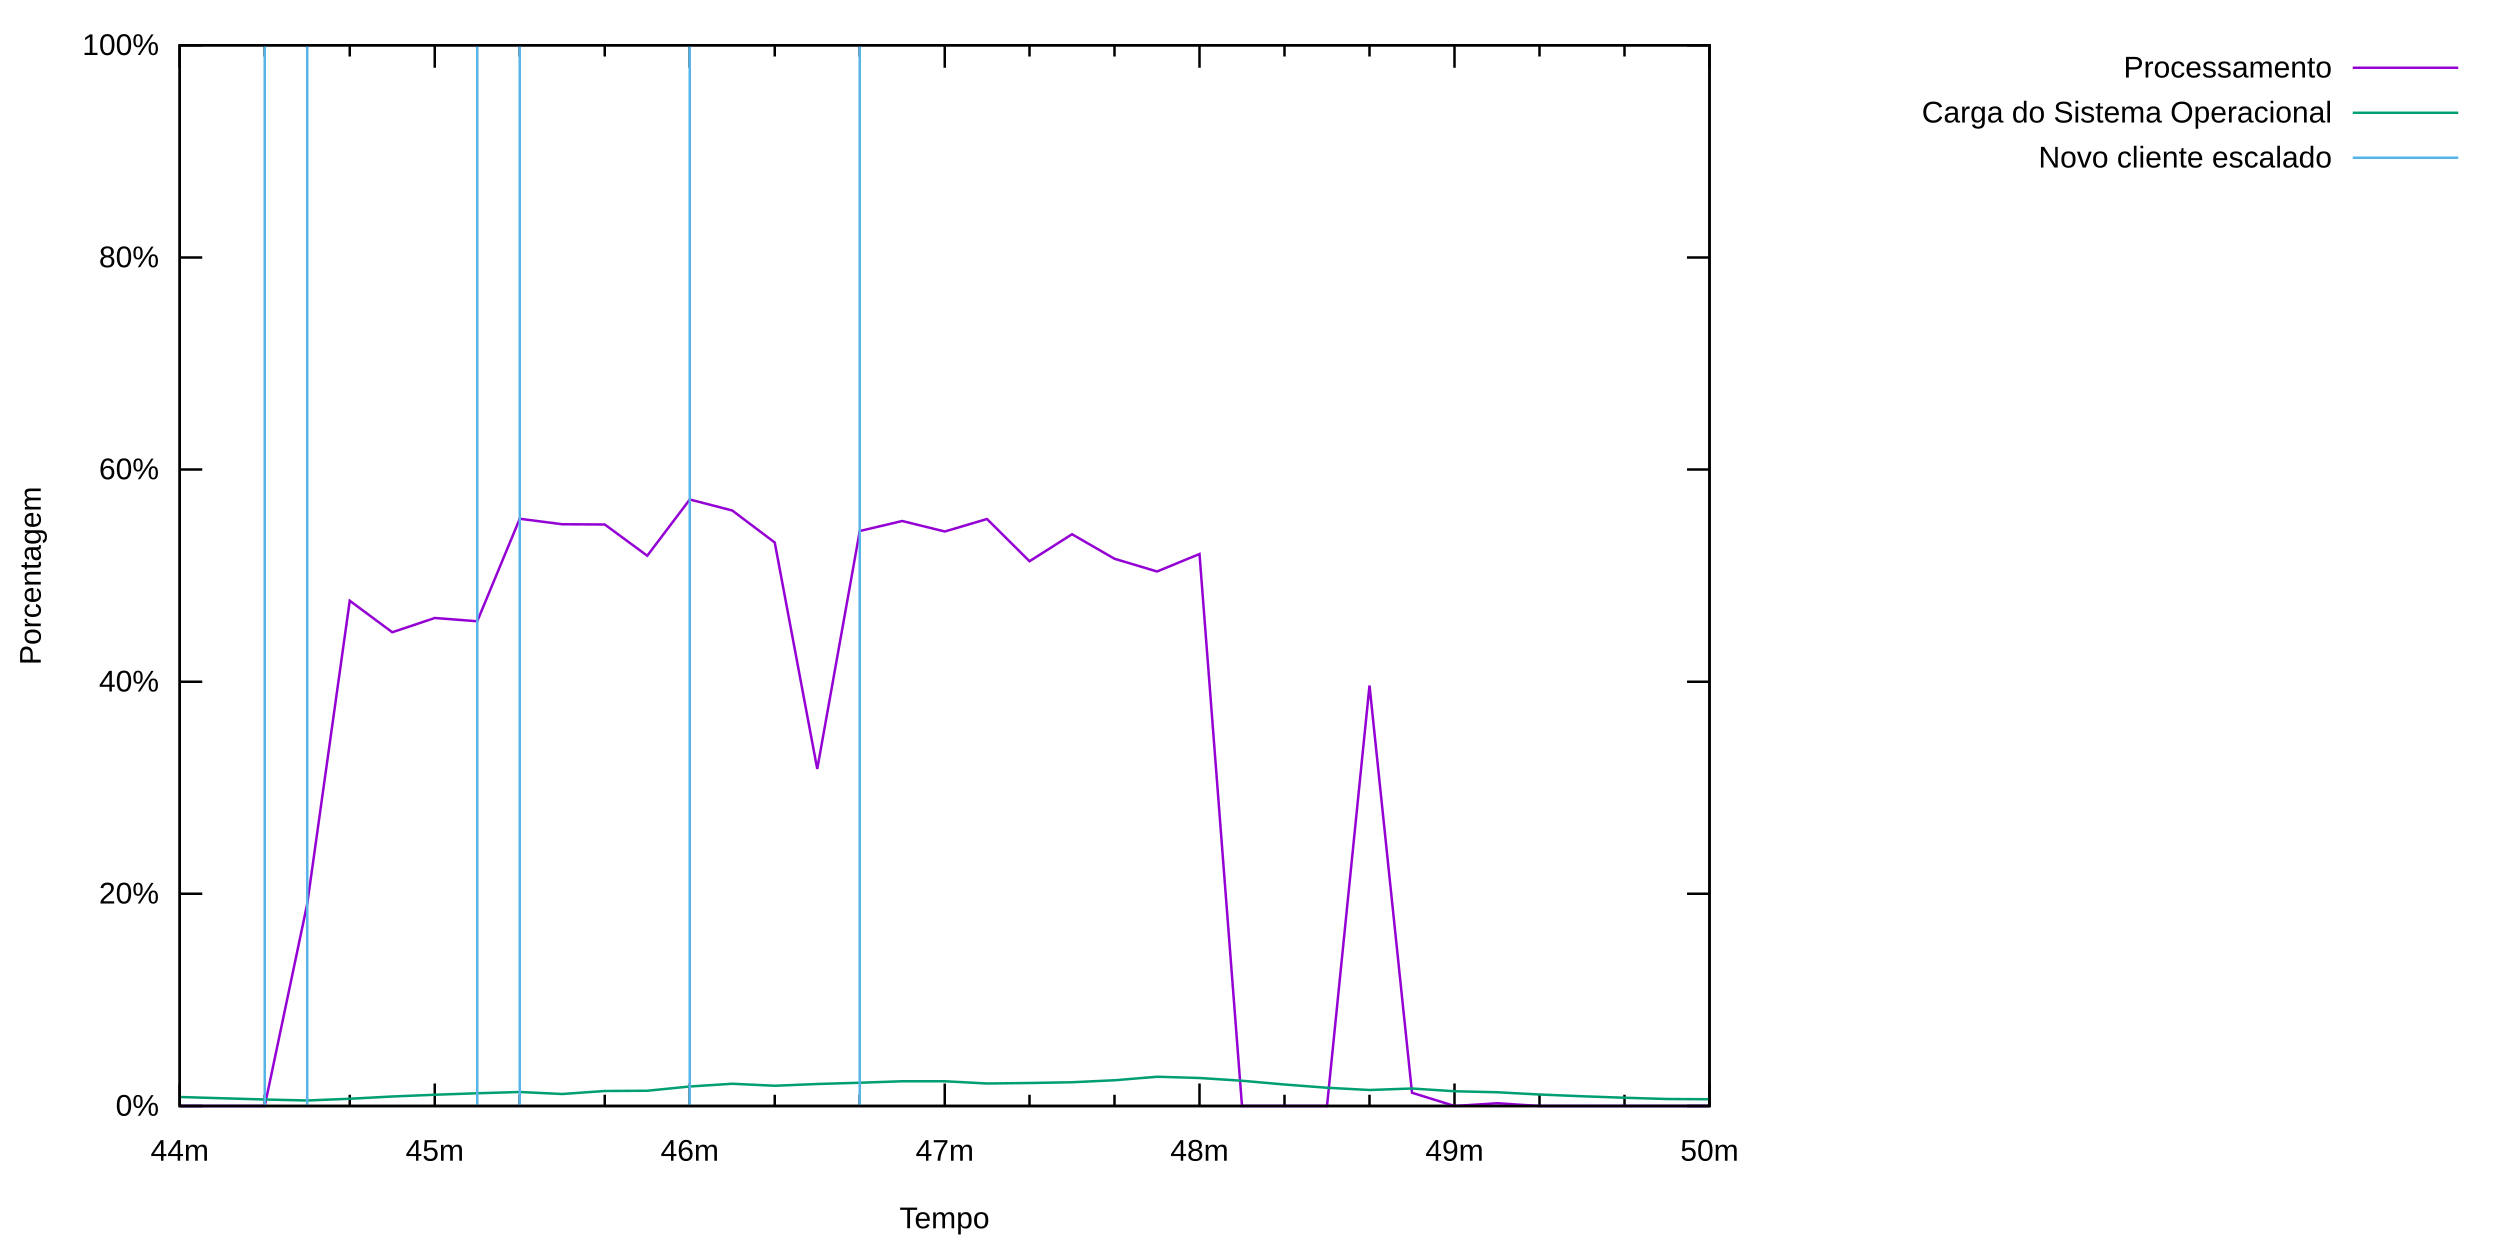
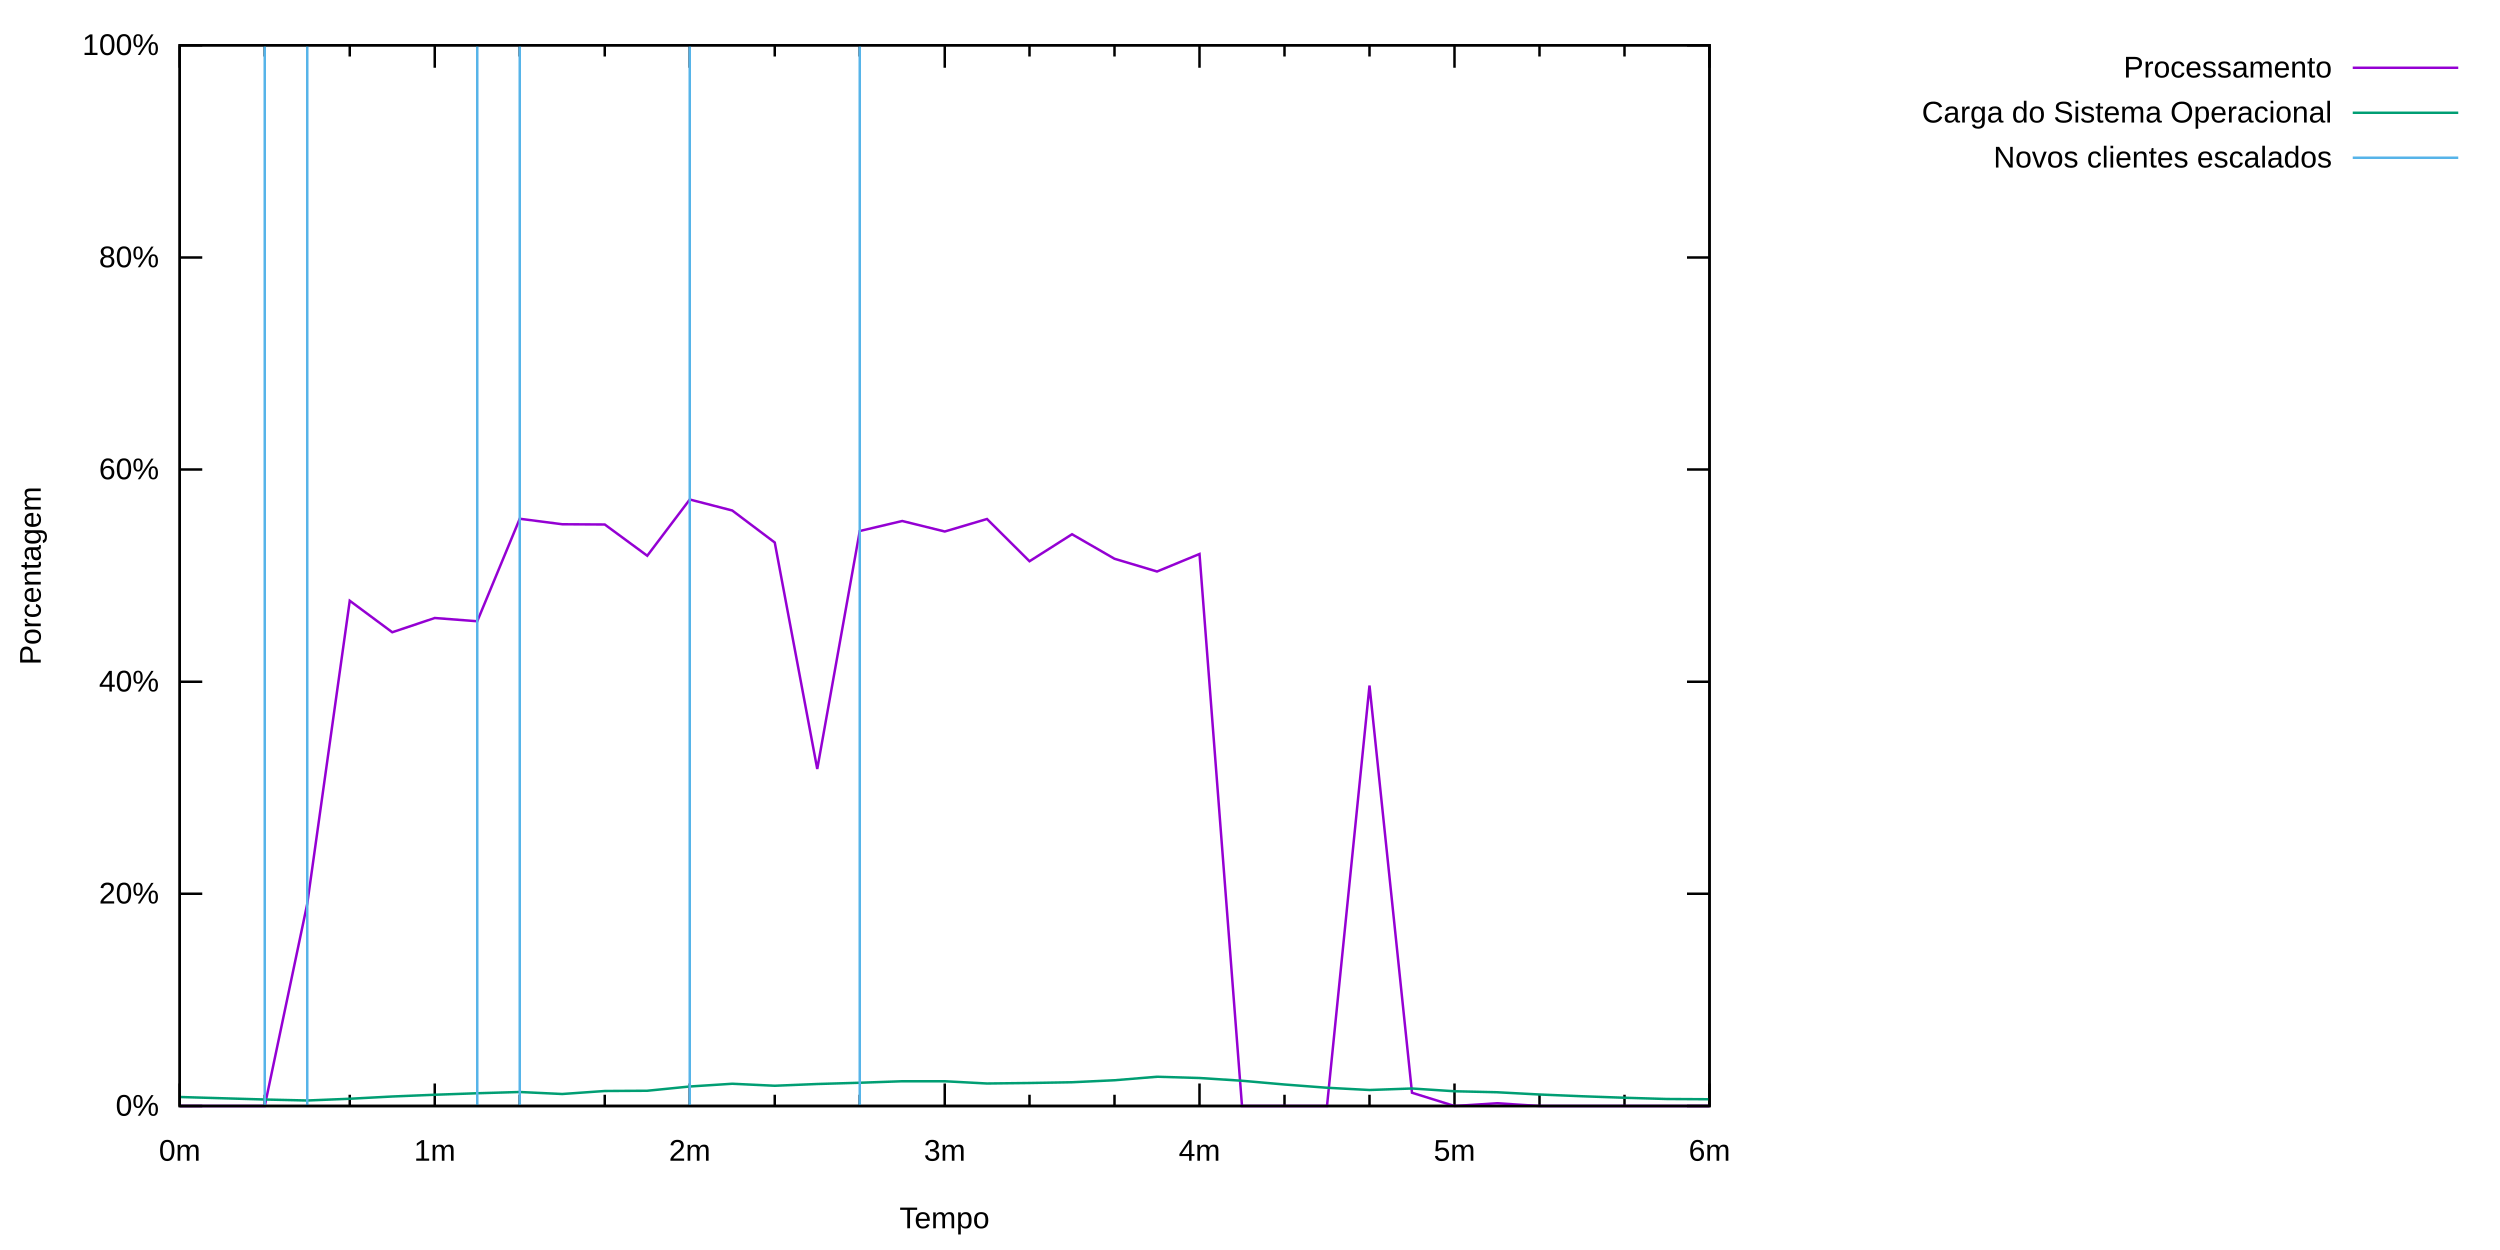
<svg xmlns="http://www.w3.org/2000/svg" xmlns:xlink="http://www.w3.org/1999/xlink" width="1000" height="500" viewBox="0 0 1000 500">
  <g id="gnuplot_canvas">
    <rect x="0" y="0" width="1000" height="500" fill="none" />
    <defs>
      <circle id="gpDot" r="0.5" stroke-width="0.5" stroke="currentColor" />
      <path id="gpPt0" stroke-width="0.222" stroke="currentColor" d="M-1,0 h2 M0,-1 v2" />
      <path id="gpPt1" stroke-width="0.222" stroke="currentColor" d="M-1,-1 L1,1 M1,-1 L-1,1" />
      <path id="gpPt2" stroke-width="0.222" stroke="currentColor" d="M-1,0 L1,0 M0,-1 L0,1 M-1,-1 L1,1 M-1,1 L1,-1" />
      <rect id="gpPt3" stroke-width="0.222" stroke="currentColor" x="-1" y="-1" width="2" height="2" />
      <rect id="gpPt4" stroke-width="0.222" stroke="currentColor" fill="currentColor" x="-1" y="-1" width="2" height="2" />
      <circle id="gpPt5" stroke-width="0.222" stroke="currentColor" cx="0" cy="0" r="1" />
      <use xlink:href="#gpPt5" id="gpPt6" fill="currentColor" stroke="none" />
      <path id="gpPt7" stroke-width="0.222" stroke="currentColor" d="M0,-1.33 L-1.33,0.67 L1.33,0.67 z" />
      <use xlink:href="#gpPt7" id="gpPt8" fill="currentColor" stroke="none" />
      <use xlink:href="#gpPt7" id="gpPt9" stroke="currentColor" transform="rotate(180)" />
      <use xlink:href="#gpPt9" id="gpPt10" fill="currentColor" stroke="none" />
      <use xlink:href="#gpPt3" id="gpPt11" stroke="currentColor" transform="rotate(45)" />
      <use xlink:href="#gpPt11" id="gpPt12" fill="currentColor" stroke="none" />
      <path id="gpPt13" stroke-width="0.222" stroke="currentColor" d="M0,1.330 L1.265,0.411 L0.782,-1.067 L-0.782,-1.076 L-1.265,0.411 z" />
      <use xlink:href="#gpPt13" id="gpPt14" fill="currentColor" stroke="none" />
      <filter id="textbox" filterUnits="objectBoundingBox" x="0" y="0" height="1" width="1">
        <feFlood flood-color="white" flood-opacity="1" result="bgnd" />
        <feComposite in="SourceGraphic" in2="bgnd" operator="atop" />
      </filter>
      <filter id="greybox" filterUnits="objectBoundingBox" x="0" y="0" height="1" width="1">
        <feFlood flood-color="lightgrey" flood-opacity="1" result="grey" />
        <feComposite in="SourceGraphic" in2="grey" operator="atop" />
      </filter>
    </defs>
    <g fill="none" color="white" stroke="black" stroke-width="1.00" stroke-linecap="butt" stroke-linejoin="miter">
</g>
    <g fill="none" color="black" stroke="currentColor" stroke-width="1.00" stroke-linecap="butt" stroke-linejoin="miter">
      <path stroke="black" d="M71.9,442.4 L80.9,442.4 M683.8,442.4 L674.8,442.4  " />
      <g transform="translate(63.6,446.3)" stroke="none" fill="black" font-family="Arial" font-size="12.00" text-anchor="end">
        <text>
          <tspan font-family="Arial">0%</tspan>
        </text>
      </g>
    </g>
    <g fill="none" color="black" stroke="currentColor" stroke-width="1.00" stroke-linecap="butt" stroke-linejoin="miter">
      <path stroke="black" d="M71.9,357.5 L80.9,357.5 M683.8,357.5 L674.8,357.5  " />
      <g transform="translate(63.6,361.4)" stroke="none" fill="black" font-family="Arial" font-size="12.00" text-anchor="end">
        <text>
          <tspan font-family="Arial">20%</tspan>
        </text>
      </g>
    </g>
    <g fill="none" color="black" stroke="currentColor" stroke-width="1.00" stroke-linecap="butt" stroke-linejoin="miter">
      <path stroke="black" d="M71.9,272.7 L80.9,272.7 M683.8,272.7 L674.8,272.7  " />
      <g transform="translate(63.6,276.6)" stroke="none" fill="black" font-family="Arial" font-size="12.00" text-anchor="end">
        <text>
          <tspan font-family="Arial">40%</tspan>
        </text>
      </g>
    </g>
    <g fill="none" color="black" stroke="currentColor" stroke-width="1.00" stroke-linecap="butt" stroke-linejoin="miter">
      <path stroke="black" d="M71.9,187.8 L80.9,187.8 M683.8,187.8 L674.8,187.8  " />
      <g transform="translate(63.6,191.7)" stroke="none" fill="black" font-family="Arial" font-size="12.00" text-anchor="end">
        <text>
          <tspan font-family="Arial">60%</tspan>
        </text>
      </g>
    </g>
    <g fill="none" color="black" stroke="currentColor" stroke-width="1.00" stroke-linecap="butt" stroke-linejoin="miter">
      <path stroke="black" d="M71.9,103.0 L80.9,103.0 M683.8,103.0 L674.8,103.0  " />
      <g transform="translate(63.6,106.9)" stroke="none" fill="black" font-family="Arial" font-size="12.00" text-anchor="end">
        <text>
          <tspan font-family="Arial">80%</tspan>
        </text>
      </g>
    </g>
    <g fill="none" color="black" stroke="currentColor" stroke-width="1.00" stroke-linecap="butt" stroke-linejoin="miter">
      <path stroke="black" d="M71.9,18.1 L80.9,18.1 M683.8,18.1 L674.8,18.1  " />
      <g transform="translate(63.6,22.0)" stroke="none" fill="black" font-family="Arial" font-size="12.00" text-anchor="end">
        <text>
          <tspan font-family="Arial">100%</tspan>
        </text>
      </g>
    </g>
    <g fill="none" color="black" stroke="currentColor" stroke-width="1.00" stroke-linecap="butt" stroke-linejoin="miter">
      <path stroke="black" d="M71.9,442.4 L71.9,433.4 M71.9,18.1 L71.9,27.1  " />
      <g transform="translate(71.9,464.3)" stroke="none" fill="black" font-family="Arial" font-size="12.00" text-anchor="middle">
        <text>
-           <tspan font-family="Arial">44m</tspan>
+           <tspan font-family="Arial">0m</tspan>
        </text>
      </g>
    </g>
    <g fill="none" color="black" stroke="currentColor" stroke-width="1.00" stroke-linecap="butt" stroke-linejoin="miter">
      <path stroke="black" d="M105.9,442.4 L105.9,437.9 M105.9,18.1 L105.9,22.6 M139.9,442.4 L139.9,437.9 M139.9,18.1 L139.9,22.6   M173.9,442.4 L173.9,433.4 M173.9,18.1 L173.9,27.1  " />
      <g transform="translate(173.9,464.3)" stroke="none" fill="black" font-family="Arial" font-size="12.00" text-anchor="middle">
        <text>
-           <tspan font-family="Arial">45m</tspan>
+           <tspan font-family="Arial">1m</tspan>
        </text>
      </g>
    </g>
    <g fill="none" color="black" stroke="currentColor" stroke-width="1.00" stroke-linecap="butt" stroke-linejoin="miter">
      <path stroke="black" d="M207.9,442.4 L207.9,437.9 M207.9,18.1 L207.9,22.6 M241.9,442.4 L241.9,437.9 M241.9,18.1 L241.9,22.6   M275.9,442.4 L275.9,433.4 M275.9,18.1 L275.9,27.1  " />
      <g transform="translate(275.9,464.3)" stroke="none" fill="black" font-family="Arial" font-size="12.00" text-anchor="middle">
        <text>
-           <tspan font-family="Arial">46m</tspan>
+           <tspan font-family="Arial">2m</tspan>
        </text>
      </g>
    </g>
    <g fill="none" color="black" stroke="currentColor" stroke-width="1.00" stroke-linecap="butt" stroke-linejoin="miter">
      <path stroke="black" d="M309.9,442.4 L309.9,437.9 M309.9,18.1 L309.9,22.6 M343.9,442.4 L343.9,437.9 M343.9,18.1 L343.9,22.6   M377.9,442.4 L377.9,433.4 M377.9,18.1 L377.9,27.1  " />
      <g transform="translate(377.9,464.3)" stroke="none" fill="black" font-family="Arial" font-size="12.00" text-anchor="middle">
        <text>
-           <tspan font-family="Arial">47m</tspan>
+           <tspan font-family="Arial">3m</tspan>
        </text>
      </g>
    </g>
    <g fill="none" color="black" stroke="currentColor" stroke-width="1.00" stroke-linecap="butt" stroke-linejoin="miter">
      <path stroke="black" d="M411.8,442.4 L411.8,437.9 M411.8,18.1 L411.8,22.6 M445.8,442.4 L445.8,437.9 M445.8,18.1 L445.8,22.6   M479.8,442.4 L479.8,433.4 M479.8,18.1 L479.8,27.1  " />
      <g transform="translate(479.8,464.3)" stroke="none" fill="black" font-family="Arial" font-size="12.00" text-anchor="middle">
        <text>
-           <tspan font-family="Arial">48m</tspan>
+           <tspan font-family="Arial">4m</tspan>
        </text>
      </g>
    </g>
    <g fill="none" color="black" stroke="currentColor" stroke-width="1.00" stroke-linecap="butt" stroke-linejoin="miter">
      <path stroke="black" d="M513.8,442.4 L513.8,437.9 M513.8,18.1 L513.8,22.6 M547.8,442.4 L547.8,437.9 M547.8,18.1 L547.8,22.6   M581.8,442.4 L581.8,433.4 M581.8,18.1 L581.8,27.1  " />
      <g transform="translate(581.8,464.3)" stroke="none" fill="black" font-family="Arial" font-size="12.00" text-anchor="middle">
        <text>
-           <tspan font-family="Arial">49m</tspan>
+           <tspan font-family="Arial">5m</tspan>
        </text>
      </g>
    </g>
    <g fill="none" color="black" stroke="currentColor" stroke-width="1.00" stroke-linecap="butt" stroke-linejoin="miter">
      <path stroke="black" d="M615.8,442.4 L615.8,437.9 M615.8,18.1 L615.8,22.6 M649.8,442.4 L649.8,437.9 M649.8,18.1 L649.8,22.6   M683.8,442.4 L683.8,433.4 M683.8,18.1 L683.8,27.1  " />
      <g transform="translate(683.8,464.3)" stroke="none" fill="black" font-family="Arial" font-size="12.00" text-anchor="middle">
        <text>
-           <tspan font-family="Arial">50m</tspan>
+           <tspan font-family="Arial">6m</tspan>
        </text>
      </g>
    </g>
    <g fill="none" color="black" stroke="currentColor" stroke-width="1.00" stroke-linecap="butt" stroke-linejoin="miter">
</g>
    <g fill="none" color="black" stroke="currentColor" stroke-width="1.00" stroke-linecap="butt" stroke-linejoin="miter">
      <path stroke="black" d="M71.9,18.1 L71.9,442.4 L683.8,442.4 L683.8,18.1 L71.9,18.1 Z  " />
    </g>
    <g fill="none" color="black" stroke="currentColor" stroke-width="1.00" stroke-linecap="butt" stroke-linejoin="miter">
      <g transform="translate(16.3,230.3) rotate(270)" stroke="none" fill="black" font-family="arial" font-size="12.00" text-anchor="middle">
        <text>
          <tspan font-family="arial">Porcentagem</tspan>
        </text>
      </g>
    </g>
    <g fill="none" color="black" stroke="currentColor" stroke-width="1.00" stroke-linecap="butt" stroke-linejoin="miter">
      <g transform="translate(377.8,491.3)" stroke="none" fill="black" font-family="arial" font-size="12.00" text-anchor="middle">
        <text>
          <tspan font-family="arial">Tempo</tspan>
        </text>
      </g>
    </g>
    <g fill="none" color="black" stroke="currentColor" stroke-width="1.00" stroke-linecap="butt" stroke-linejoin="miter">
</g>
    <g id="gnuplot_plot_1">
      <g fill="none" color="black" stroke="currentColor" stroke-width="1.00" stroke-linecap="butt" stroke-linejoin="miter">
        <g transform="translate(932.8,31.0)" stroke="none" fill="black" font-family="arial" font-size="12.00" text-anchor="end">
          <text>
            <tspan font-family="arial">Processamento</tspan>
          </text>
        </g>
      </g>
      <g fill="none" color="black" stroke="currentColor" stroke-width="1.00" stroke-linecap="butt" stroke-linejoin="miter">
        <path stroke="rgb(148,   0, 211)" d="M941.1,27.1 L983.3,27.1 M71.9,442.4 L88.9,442.4 L105.9,442.4 L122.9,361.5 L139.9,240.3 L156.9,252.9   L173.9,247.2 L190.9,248.5 L207.9,207.5 L224.9,209.7 L241.9,209.8 L258.9,222.3 L275.9,199.8 L292.9,204.2   L309.9,217.0 L326.9,307.6 L343.9,212.4 L360.9,208.4 L377.9,212.6 L394.8,207.6 L411.8,224.5 L428.8,213.7   L445.8,223.5 L462.8,228.6 L479.8,221.6 L496.8,442.4 L513.8,442.4 L530.8,442.4 L547.8,274.2 L564.8,437.1   L581.8,442.4 L598.8,441.3 L615.8,442.4 L632.8,442.4 L649.8,442.4 L666.8,442.4 L683.8,442.4  " />
      </g>
    </g>
    <g id="gnuplot_plot_2">
      <g fill="none" color="black" stroke="currentColor" stroke-width="1.00" stroke-linecap="butt" stroke-linejoin="miter">
        <g transform="translate(932.8,49.0)" stroke="none" fill="black" font-family="arial" font-size="12.00" text-anchor="end">
          <text>
            <tspan font-family="arial">Carga do Sistema Operacional</tspan>
          </text>
        </g>
      </g>
      <g fill="none" color="black" stroke="currentColor" stroke-width="1.00" stroke-linecap="butt" stroke-linejoin="miter">
        <path stroke="rgb(  0, 158, 115)" d="M941.1,45.1 L983.3,45.1 M71.9,438.8 L88.9,439.3 L105.9,439.8 L122.9,440.2 L139.9,439.5 L156.9,438.6   L173.9,437.9 L190.9,437.3 L207.9,436.8 L224.9,437.6 L241.9,436.4 L258.9,436.3 L275.9,434.6 L292.9,433.5   L309.9,434.3 L326.9,433.6 L343.9,433.1 L360.9,432.5 L377.9,432.5 L394.8,433.4 L411.8,433.2 L428.8,432.9   L445.8,432.1 L462.8,430.7 L479.8,431.2 L496.8,432.3 L513.8,433.8 L530.8,435.1 L547.8,436.0 L564.8,435.4   L581.8,436.5 L598.8,436.9 L615.8,437.8 L632.8,438.5 L649.8,439.1 L666.8,439.6 L683.8,439.7  " />
      </g>
    </g>
    <g id="gnuplot_plot_3">
      <g fill="none" color="black" stroke="currentColor" stroke-width="1.00" stroke-linecap="butt" stroke-linejoin="miter">
        <g transform="translate(932.8,67.0)" stroke="none" fill="black" font-family="arial" font-size="12.00" text-anchor="end">
          <text>
-             <tspan font-family="arial">Novo cliente escalado</tspan>
+             <tspan font-family="arial">Novos clientes escalados</tspan>
          </text>
        </g>
      </g>
      <g fill="none" color="black" stroke="currentColor" stroke-width="1.00" stroke-linecap="butt" stroke-linejoin="miter">
        <path stroke="rgb( 86, 180, 233)" d="M941.1,63.1 L983.3,63.1 M71.9,442.4 M88.9,442.4 M105.9,442.4 L105.9,18.1 M122.9,442.4 L122.9,18.1   M139.9,442.4 M156.9,442.4 M173.9,442.4 M190.9,442.4 L190.9,18.1 M207.9,442.4 L207.9,18.1 M224.9,442.4   M241.9,442.4 M258.9,442.4 M275.9,442.4 L275.9,18.1 M292.9,442.4 M309.9,442.4 M326.9,442.4 M343.9,442.4   L343.9,18.1 M360.9,442.4 M377.9,442.4 M394.8,442.4 M411.8,442.4 M428.8,442.4 M445.8,442.4 M462.8,442.4   M479.8,442.4 M496.8,442.4 M513.8,442.4 M530.8,442.4 M547.8,442.4 M564.8,442.4 M581.8,442.4 M598.8,442.4   M615.8,442.4 M632.8,442.4 M649.8,442.4 M666.8,442.4 M683.8,442.4  " />
      </g>
    </g>
    <g fill="none" color="white" stroke="rgb( 86, 180, 233)" stroke-width="2.00" stroke-linecap="butt" stroke-linejoin="miter">
</g>
    <g fill="none" color="black" stroke="currentColor" stroke-width="2.00" stroke-linecap="butt" stroke-linejoin="miter">
</g>
    <g fill="none" color="black" stroke="black" stroke-width="1.00" stroke-linecap="butt" stroke-linejoin="miter">
</g>
    <g fill="none" color="black" stroke="currentColor" stroke-width="1.00" stroke-linecap="butt" stroke-linejoin="miter">
      <path stroke="black" d="M71.9,18.1 L71.9,442.4 L683.8,442.4 L683.8,18.1 L71.9,18.1 Z  " />
    </g>
    <g fill="none" color="black" stroke="currentColor" stroke-width="1.00" stroke-linecap="butt" stroke-linejoin="miter">
</g>
  </g>
</svg>
